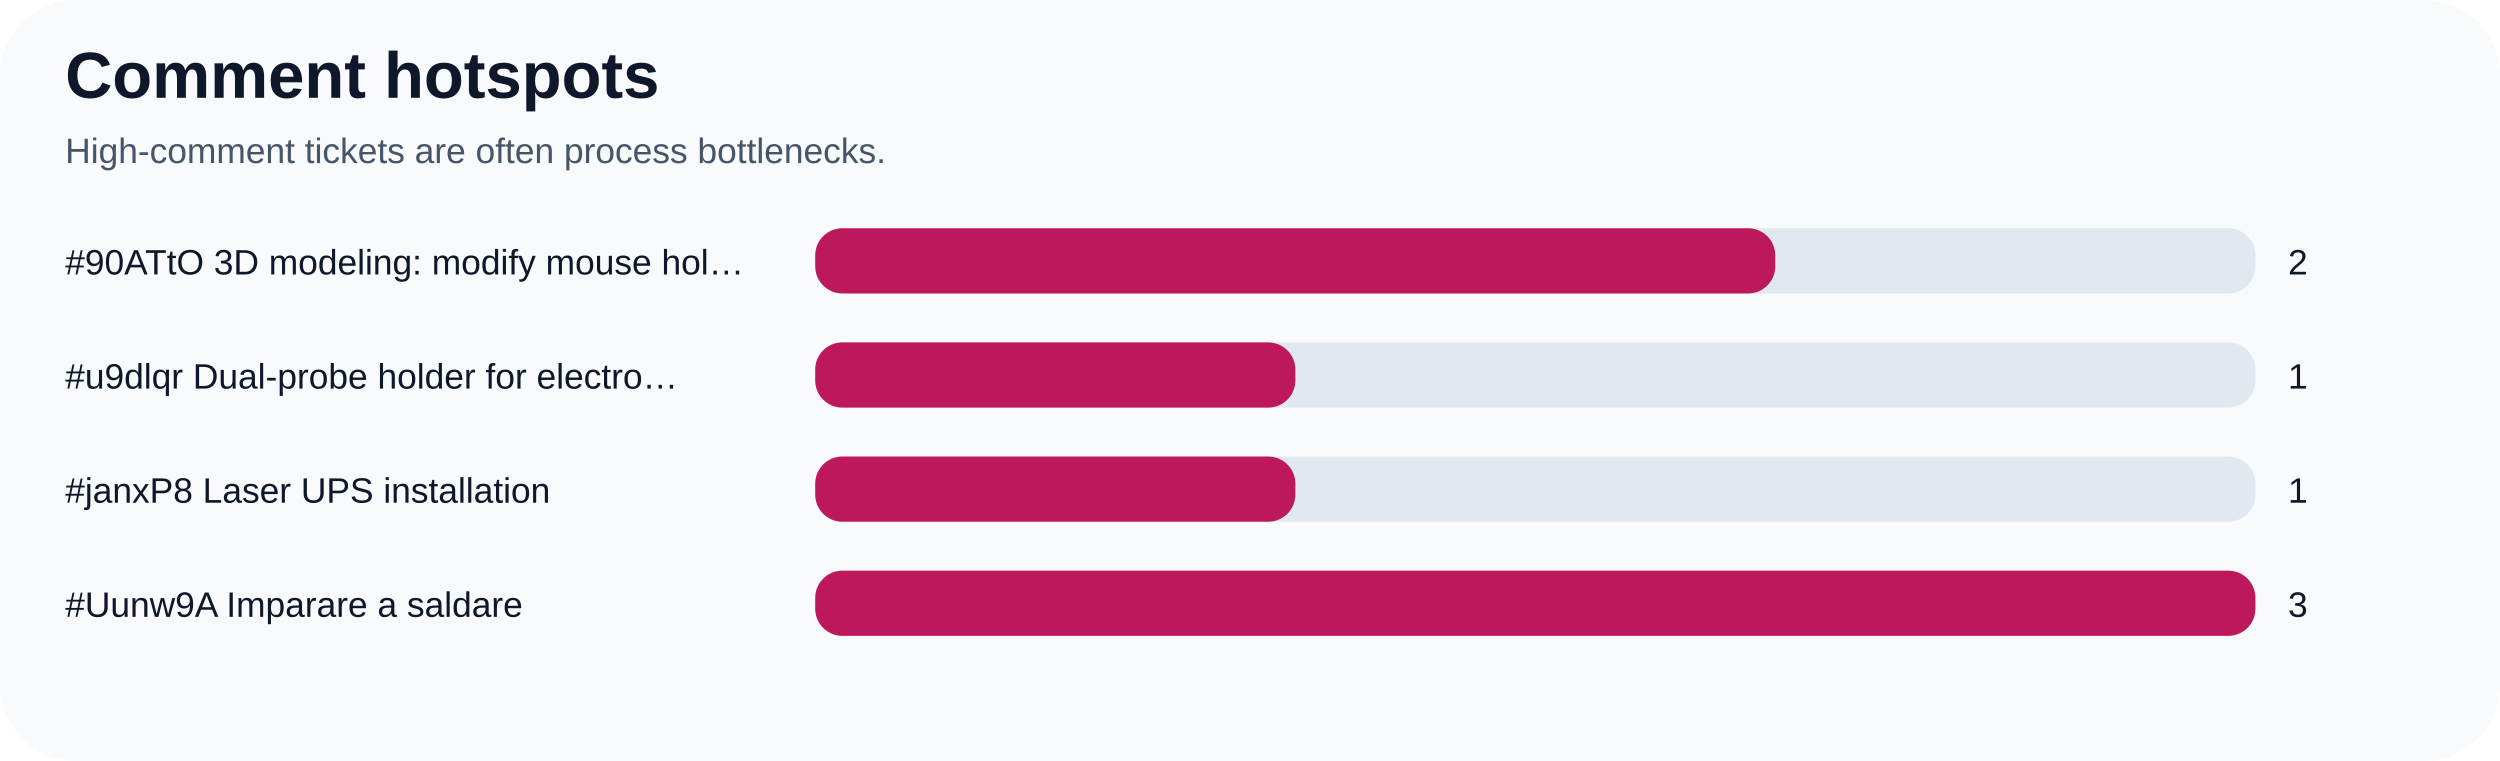
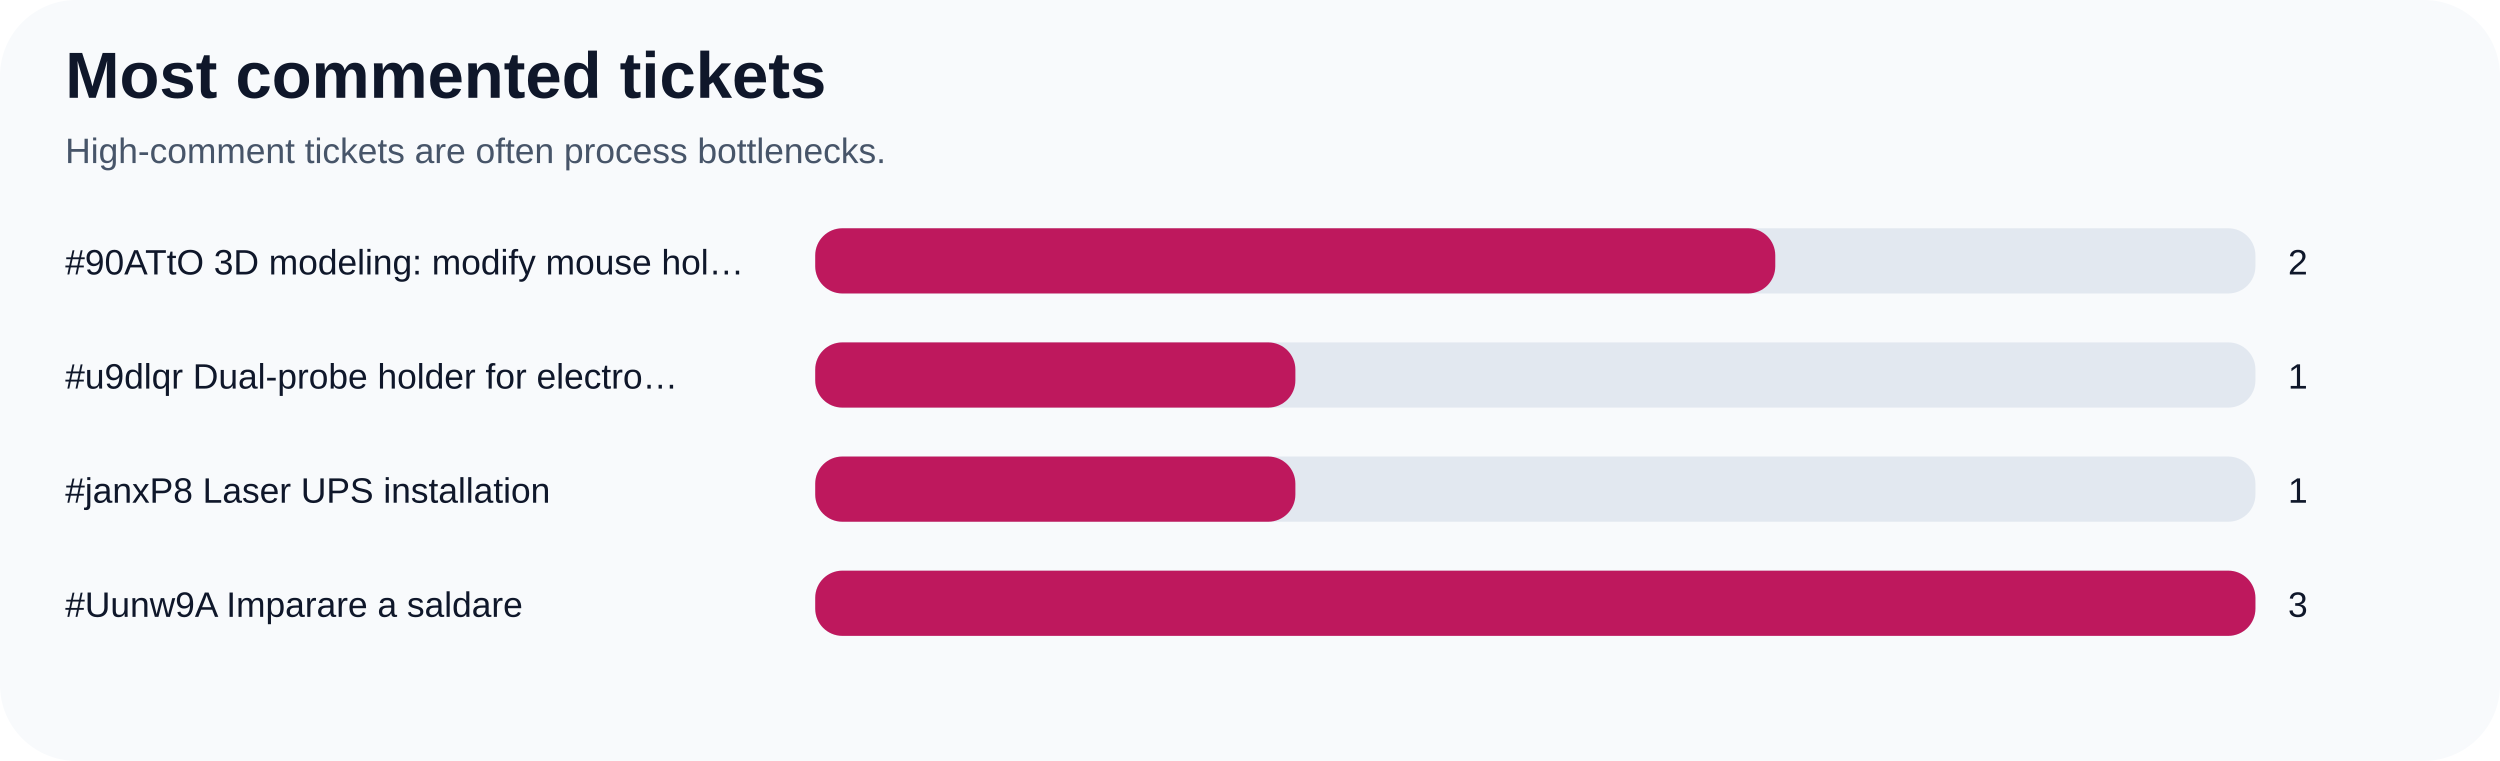
<svg xmlns="http://www.w3.org/2000/svg" width="920" height="280" viewBox="0 0 920 280" role="img">
  <rect width="100%" height="100%" rx="28" fill="#f8fafc" />
-   <text x="24" y="36" fill="#0f172a" font-size="24" font-family="Arial, sans-serif" font-weight="700">Comment hotspots</text>
+   <text x="24" y="36" fill="#0f172a" font-size="24" font-family="Arial, sans-serif" font-weight="700">Most commented tickets</text>
  <text x="24" y="60" fill="#475569" font-size="13" font-family="Arial, sans-serif">High-comment tickets are often process bottlenecks.</text>
  <text x="24" y="101" fill="#0f172a" font-size="13" font-family="Arial, sans-serif">#90ATtO 3D modeling: modify mouse hol…</text>
  <rect x="300" y="84" width="530" height="24" rx="10" fill="#e2e8f0" />
  <rect x="300" y="84" width="353.3" height="24" rx="10" fill="#be185d" />
  <text x="842" y="101" fill="#0f172a" font-size="13" font-family="Arial, sans-serif">2</text>
  <text x="24" y="143" fill="#0f172a" font-size="13" font-family="Arial, sans-serif">#u9dlqr Dual-probe holder for electro…</text>
  <rect x="300" y="126" width="530" height="24" rx="10" fill="#e2e8f0" />
  <rect x="300" y="126" width="176.7" height="24" rx="10" fill="#be185d" />
  <text x="842" y="143" fill="#0f172a" font-size="13" font-family="Arial, sans-serif">1</text>
  <text x="24" y="185" fill="#0f172a" font-size="13" font-family="Arial, sans-serif">#janxP8 Laser UPS installation</text>
  <rect x="300" y="168" width="530" height="24" rx="10" fill="#e2e8f0" />
  <rect x="300" y="168" width="176.7" height="24" rx="10" fill="#be185d" />
  <text x="842" y="185" fill="#0f172a" font-size="13" font-family="Arial, sans-serif">1</text>
  <text x="24" y="227" fill="#0f172a" font-size="13" font-family="Arial, sans-serif">#Uunw9A Imparare a saldare</text>
  <rect x="300" y="210" width="530" height="24" rx="10" fill="#e2e8f0" />
  <rect x="300" y="210" width="530.0" height="24" rx="10" fill="#be185d" />
  <text x="842" y="227" fill="#0f172a" font-size="13" font-family="Arial, sans-serif">3</text>
</svg>
